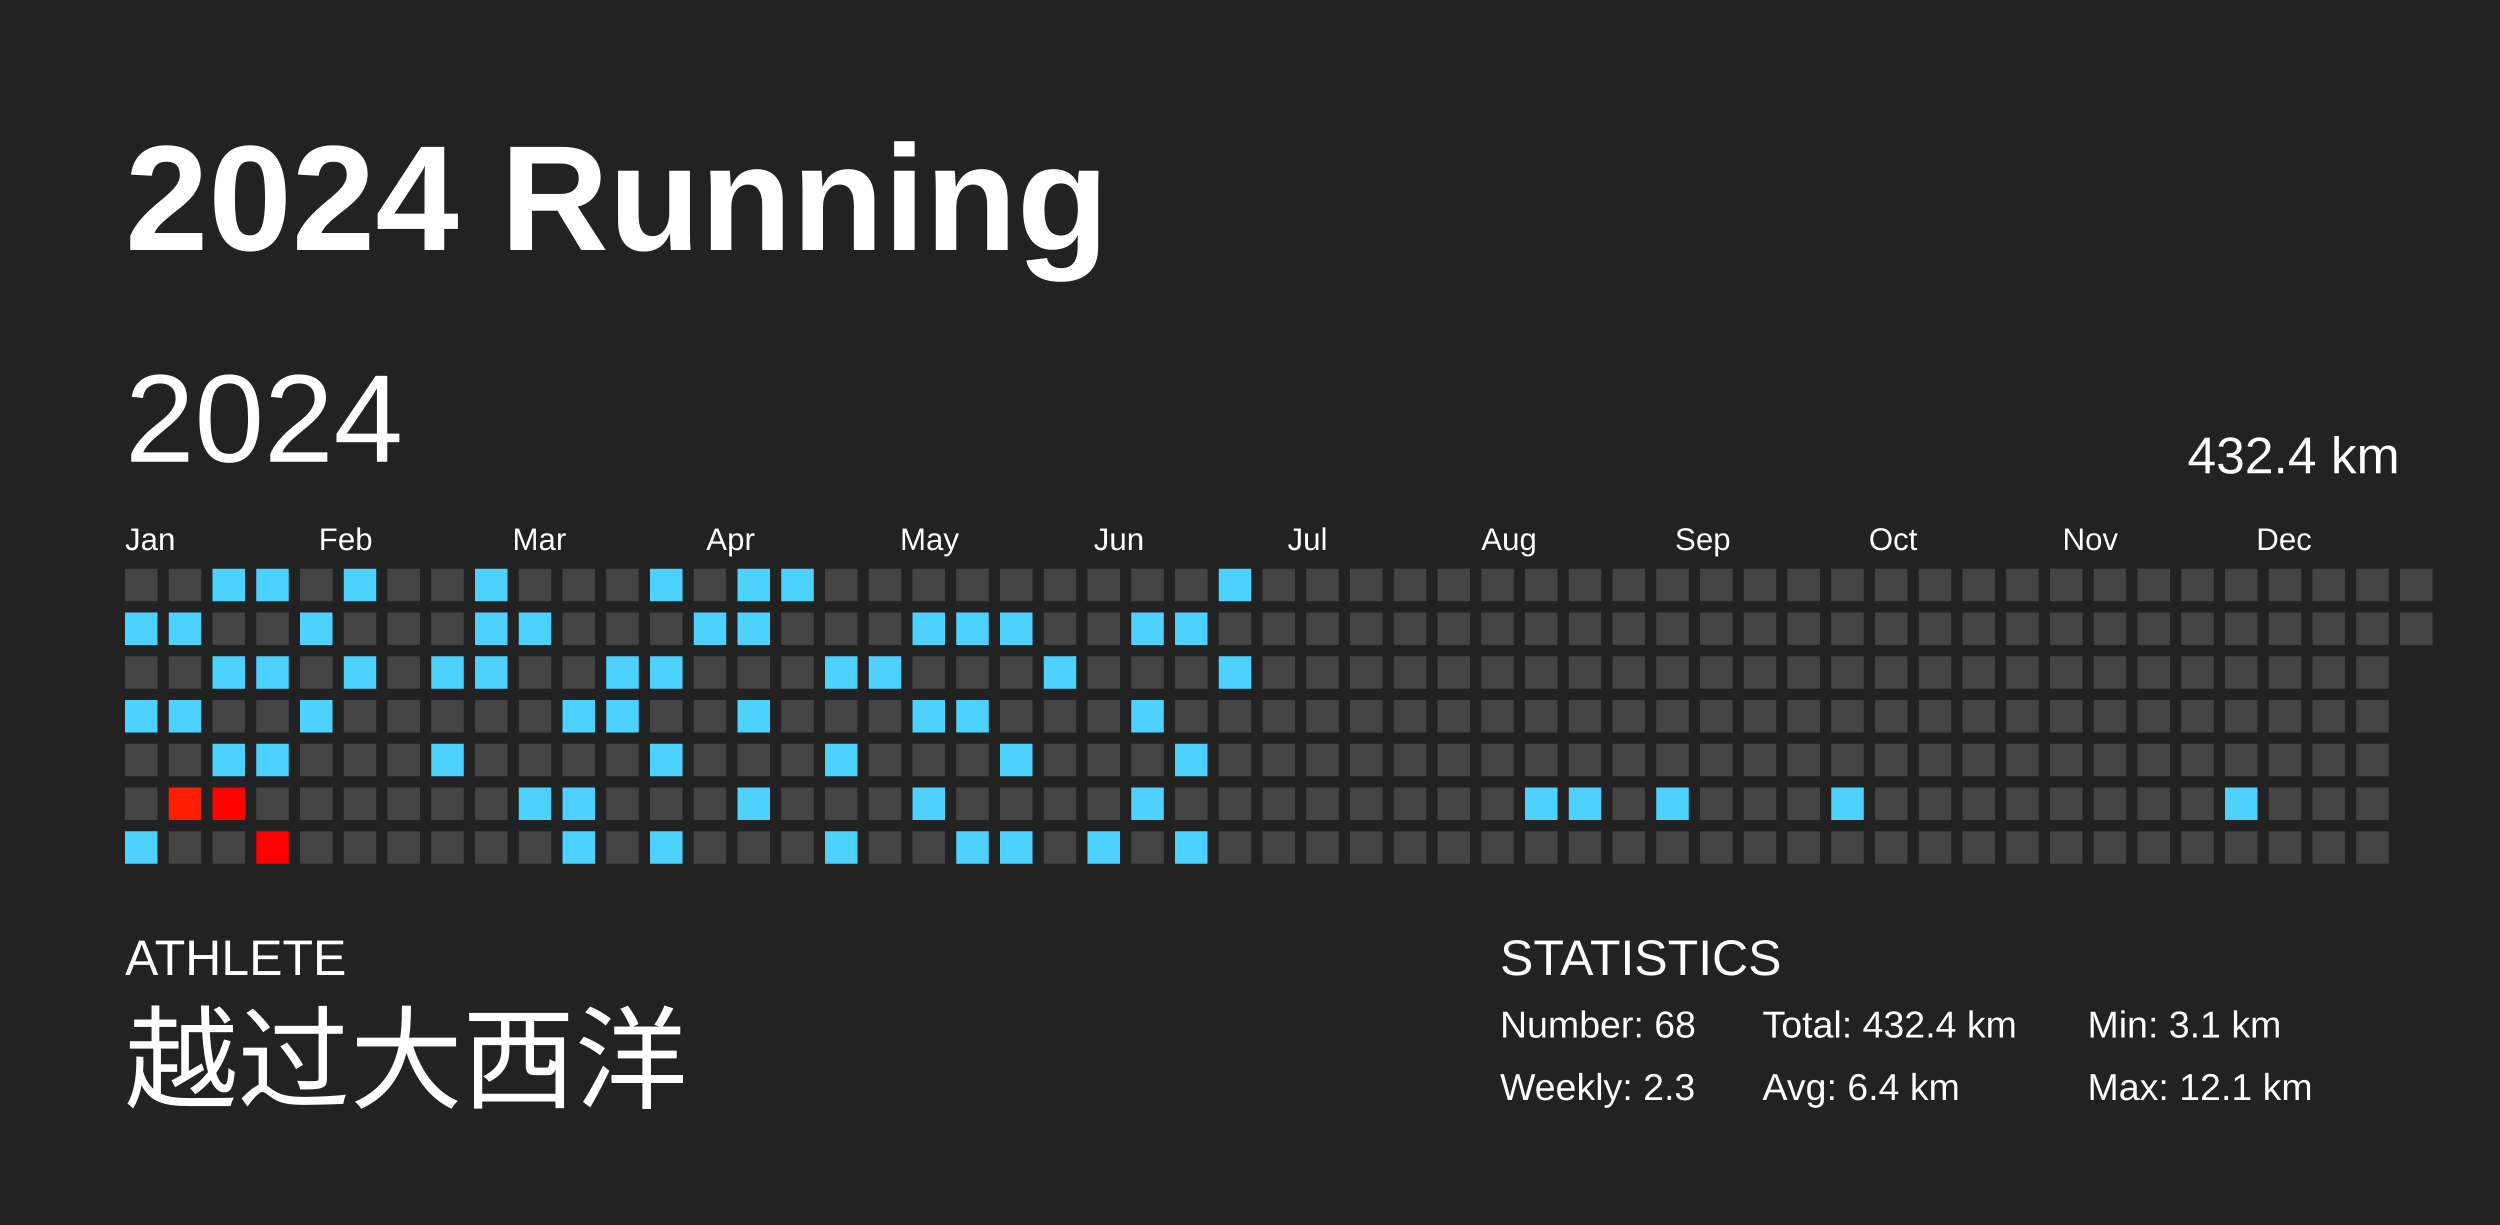
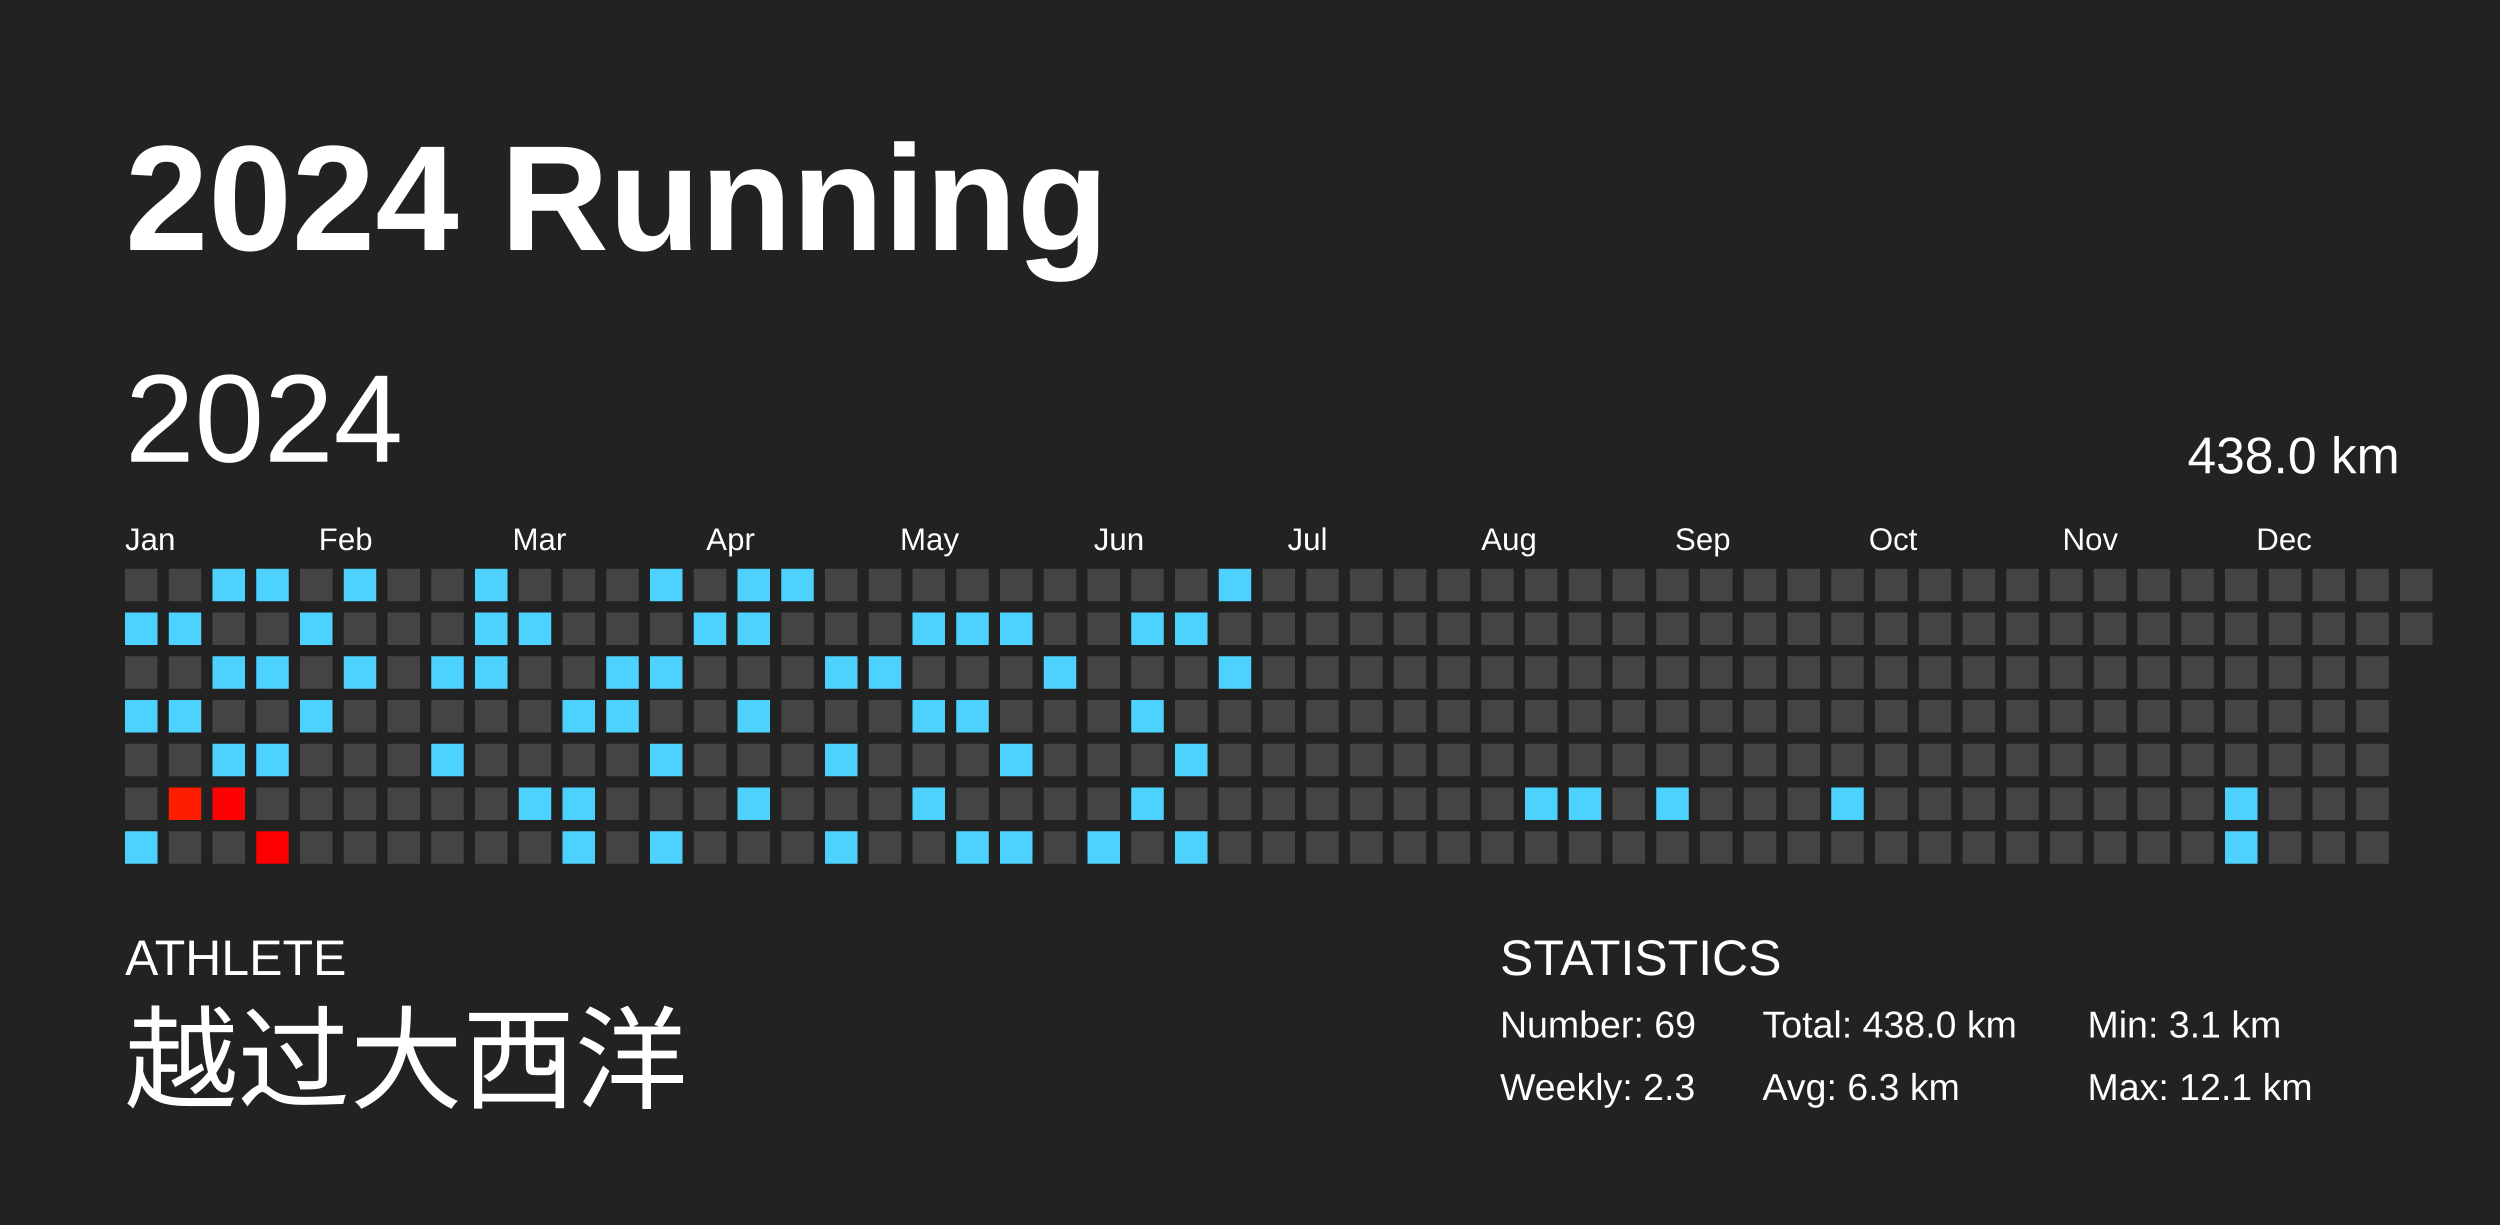
<svg xmlns="http://www.w3.org/2000/svg" baseProfile="full" height="98mm" version="1.1" viewBox="0,0,200,98" width="200mm">
  <defs />
  <rect fill="#222222" height="98" width="200" x="0" y="0" />
  <text fill="#FFFFFF" style="font-size:12px; font-family:Arial; font-weight:bold;" x="10" y="20">2024 Running</text>
  <text fill="#FFFFFF" style="font-size:4px; font-family:Arial" x="10" y="78">ATHLETE</text>
  <text fill="#FFFFFF" style="font-size:9px; font-family:Arial" x="10" y="88">越过大西洋</text>
  <text fill="#FFFFFF" style="font-size:4px; font-family:Arial" x="120" y="78">STATISTICS</text>
-   <text fill="#FFFFFF" style="font-size:3px; font-family:Arial" x="120" y="83">Number: 68</text>
+   <text fill="#FFFFFF" style="font-size:3px; font-family:Arial" x="120" y="83">Number: 69</text>
  <text fill="#FFFFFF" style="font-size:3px; font-family:Arial" x="120" y="88">Weekly: 2.3</text>
-   <text fill="#FFFFFF" style="font-size:3px; font-family:Arial" x="141" y="83">Total: 432.4 km</text>
-   <text fill="#FFFFFF" style="font-size:3px; font-family:Arial" x="141" y="88">Avg: 6.4 km</text>
+   <text fill="#FFFFFF" style="font-size:3px; font-family:Arial" x="141" y="83">Total: 438.0 km</text>
+   <text fill="#FFFFFF" style="font-size:3px; font-family:Arial" x="141" y="88">Avg: 6.3 km</text>
  <text fill="#FFFFFF" style="font-size:3px; font-family:Arial" x="167" y="83">Min: 3.1 km</text>
  <text fill="#FFFFFF" style="font-size:3px; font-family:Arial" x="167" y="88">Max: 12.1 km</text>
  <text dominant-baseline="hanging" fill="#FFFFFF" style="font-size:10.0px; font-family:Arial;" x="10" y="30">2024</text>
-   <text dominant-baseline="hanging" fill="#FFFFFF" style="font-size:4.125px; font-family:Arial;" x="175" y="35">432.4 km</text>
+   <text dominant-baseline="hanging" fill="#FFFFFF" style="font-size:4.125px; font-family:Arial;" x="175" y="35">438.0 km</text>
  <text fill="#FFFFFF" style="font-size:2.5px; font-family:Arial" x="10.0" y="44">Jan</text>
  <text fill="#FFFFFF" style="font-size:2.5px; font-family:Arial" x="25.5" y="44">Feb</text>
  <text fill="#FFFFFF" style="font-size:2.5px; font-family:Arial" x="41.0" y="44">Mar</text>
  <text fill="#FFFFFF" style="font-size:2.5px; font-family:Arial" x="56.5" y="44">Apr</text>
  <text fill="#FFFFFF" style="font-size:2.5px; font-family:Arial" x="72.0" y="44">May</text>
  <text fill="#FFFFFF" style="font-size:2.5px; font-family:Arial" x="87.5" y="44">Jun</text>
  <text fill="#FFFFFF" style="font-size:2.5px; font-family:Arial" x="103.0" y="44">Jul</text>
  <text fill="#FFFFFF" style="font-size:2.5px; font-family:Arial" x="118.5" y="44">Aug</text>
  <text fill="#FFFFFF" style="font-size:2.5px; font-family:Arial" x="134.0" y="44">Sep</text>
  <text fill="#FFFFFF" style="font-size:2.5px; font-family:Arial" x="149.5" y="44">Oct</text>
  <text fill="#FFFFFF" style="font-size:2.5px; font-family:Arial" x="165.0" y="44">Nov</text>
  <text fill="#FFFFFF" style="font-size:2.5px; font-family:Arial" x="180.5" y="44">Dec</text>
  <rect fill="#444444" height="2.6" width="2.6" x="10.0" y="45.5" />
  <rect fill="#4dd2ff" height="2.6" width="2.6" x="10.0" y="49.0" />
  <rect fill="#444444" height="2.6" width="2.6" x="10.0" y="52.5" />
  <rect fill="#4dd2ff" height="2.6" width="2.6" x="10.0" y="56.0" />
  <rect fill="#444444" height="2.6" width="2.6" x="10.0" y="59.5" />
  <rect fill="#444444" height="2.6" width="2.6" x="10.0" y="63.0" />
  <rect fill="#4dd2ff" height="2.6" width="2.6" x="10.0" y="66.5" />
  <rect fill="#444444" height="2.6" width="2.6" x="13.5" y="45.5" />
  <rect fill="#4dd2ff" height="2.6" width="2.6" x="13.5" y="49.0" />
  <rect fill="#444444" height="2.6" width="2.6" x="13.5" y="52.5" />
  <rect fill="#4dd2ff" height="2.6" width="2.6" x="13.5" y="56.0" />
  <rect fill="#444444" height="2.6" width="2.6" x="13.5" y="59.5" />
  <rect fill="#ff1d00" height="2.6" width="2.6" x="13.5" y="63.0" />
  <rect fill="#444444" height="2.6" width="2.6" x="13.5" y="66.5" />
  <rect fill="#4dd2ff" height="2.6" width="2.6" x="17.0" y="45.5" />
  <rect fill="#444444" height="2.6" width="2.6" x="17.0" y="49.0" />
  <rect fill="#4dd2ff" height="2.6" width="2.6" x="17.0" y="52.5" />
  <rect fill="#444444" height="2.6" width="2.6" x="17.0" y="56.0" />
  <rect fill="#4dd2ff" height="2.6" width="2.6" x="17.0" y="59.5" />
  <rect fill="#ff0100" height="2.6" width="2.6" x="17.0" y="63.0" />
  <rect fill="#444444" height="2.6" width="2.6" x="17.0" y="66.5" />
  <rect fill="#4dd2ff" height="2.6" width="2.6" x="20.5" y="45.5" />
  <rect fill="#444444" height="2.6" width="2.6" x="20.5" y="49.0" />
  <rect fill="#4dd2ff" height="2.6" width="2.6" x="20.5" y="52.5" />
  <rect fill="#444444" height="2.6" width="2.6" x="20.5" y="56.0" />
  <rect fill="#4dd2ff" height="2.6" width="2.6" x="20.5" y="59.5" />
  <rect fill="#444444" height="2.6" width="2.6" x="20.5" y="63.0" />
  <rect fill="#ff0000" height="2.6" width="2.6" x="20.5" y="66.5" />
  <rect fill="#444444" height="2.6" width="2.6" x="24.0" y="45.5" />
  <rect fill="#4dd2ff" height="2.6" width="2.6" x="24.0" y="49.0" />
  <rect fill="#444444" height="2.6" width="2.6" x="24.0" y="52.5" />
  <rect fill="#4dd2ff" height="2.6" width="2.6" x="24.0" y="56.0" />
  <rect fill="#444444" height="2.6" width="2.6" x="24.0" y="59.5" />
  <rect fill="#444444" height="2.6" width="2.6" x="24.0" y="63.0" />
  <rect fill="#444444" height="2.6" width="2.6" x="24.0" y="66.5" />
  <rect fill="#4dd2ff" height="2.6" width="2.6" x="27.5" y="45.5" />
  <rect fill="#444444" height="2.6" width="2.6" x="27.5" y="49.0" />
  <rect fill="#4dd2ff" height="2.6" width="2.6" x="27.5" y="52.5" />
  <rect fill="#444444" height="2.6" width="2.6" x="27.5" y="56.0" />
  <rect fill="#444444" height="2.6" width="2.6" x="27.5" y="59.5" />
  <rect fill="#444444" height="2.6" width="2.6" x="27.5" y="63.0" />
  <rect fill="#444444" height="2.6" width="2.6" x="27.5" y="66.5" />
  <rect fill="#444444" height="2.6" width="2.6" x="31.0" y="45.5" />
  <rect fill="#444444" height="2.6" width="2.6" x="31.0" y="49.0" />
  <rect fill="#444444" height="2.6" width="2.6" x="31.0" y="52.5" />
  <rect fill="#444444" height="2.6" width="2.6" x="31.0" y="56.0" />
  <rect fill="#444444" height="2.6" width="2.6" x="31.0" y="59.5" />
  <rect fill="#444444" height="2.6" width="2.6" x="31.0" y="63.0" />
  <rect fill="#444444" height="2.6" width="2.6" x="31.0" y="66.5" />
  <rect fill="#444444" height="2.6" width="2.6" x="34.5" y="45.5" />
  <rect fill="#444444" height="2.6" width="2.6" x="34.5" y="49.0" />
  <rect fill="#4dd2ff" height="2.6" width="2.6" x="34.5" y="52.5" />
  <rect fill="#444444" height="2.6" width="2.6" x="34.5" y="56.0" />
  <rect fill="#4dd2ff" height="2.6" width="2.6" x="34.5" y="59.5" />
  <rect fill="#444444" height="2.6" width="2.6" x="34.5" y="63.0" />
  <rect fill="#444444" height="2.6" width="2.6" x="34.5" y="66.5" />
  <rect fill="#4dd2ff" height="2.6" width="2.6" x="38.0" y="45.5" />
  <rect fill="#4dd2ff" height="2.6" width="2.6" x="38.0" y="49.0" />
  <rect fill="#4dd2ff" height="2.6" width="2.6" x="38.0" y="52.5" />
  <rect fill="#444444" height="2.6" width="2.6" x="38.0" y="56.0" />
  <rect fill="#444444" height="2.6" width="2.6" x="38.0" y="59.5" />
  <rect fill="#444444" height="2.6" width="2.6" x="38.0" y="63.0" />
  <rect fill="#444444" height="2.6" width="2.6" x="38.0" y="66.5" />
  <rect fill="#444444" height="2.6" width="2.6" x="41.5" y="45.5" />
  <rect fill="#4dd2ff" height="2.6" width="2.6" x="41.5" y="49.0" />
  <rect fill="#444444" height="2.6" width="2.6" x="41.5" y="52.5" />
  <rect fill="#444444" height="2.6" width="2.6" x="41.5" y="56.0" />
  <rect fill="#444444" height="2.6" width="2.6" x="41.5" y="59.5" />
  <rect fill="#4dd2ff" height="2.6" width="2.6" x="41.5" y="63.0" />
  <rect fill="#444444" height="2.6" width="2.6" x="41.5" y="66.5" />
  <rect fill="#444444" height="2.6" width="2.6" x="45.0" y="45.5" />
  <rect fill="#444444" height="2.6" width="2.6" x="45.0" y="49.0" />
  <rect fill="#444444" height="2.6" width="2.6" x="45.0" y="52.5" />
  <rect fill="#4dd2ff" height="2.6" width="2.6" x="45.0" y="56.0" />
  <rect fill="#444444" height="2.6" width="2.6" x="45.0" y="59.5" />
  <rect fill="#4dd2ff" height="2.6" width="2.6" x="45.0" y="63.0" />
  <rect fill="#4dd2ff" height="2.6" width="2.6" x="45.0" y="66.5" />
  <rect fill="#444444" height="2.6" width="2.6" x="48.5" y="45.5" />
  <rect fill="#444444" height="2.6" width="2.6" x="48.5" y="49.0" />
  <rect fill="#4dd2ff" height="2.6" width="2.6" x="48.5" y="52.5" />
  <rect fill="#4dd2ff" height="2.6" width="2.6" x="48.5" y="56.0" />
  <rect fill="#444444" height="2.6" width="2.6" x="48.5" y="59.5" />
  <rect fill="#444444" height="2.6" width="2.6" x="48.5" y="63.0" />
  <rect fill="#444444" height="2.6" width="2.6" x="48.5" y="66.5" />
  <rect fill="#4dd2ff" height="2.6" width="2.6" x="52.0" y="45.5" />
  <rect fill="#444444" height="2.6" width="2.6" x="52.0" y="49.0" />
  <rect fill="#4dd2ff" height="2.6" width="2.6" x="52.0" y="52.5" />
  <rect fill="#444444" height="2.6" width="2.6" x="52.0" y="56.0" />
  <rect fill="#4dd2ff" height="2.6" width="2.6" x="52.0" y="59.5" />
  <rect fill="#444444" height="2.6" width="2.6" x="52.0" y="63.0" />
  <rect fill="#4dd2ff" height="2.6" width="2.6" x="52.0" y="66.5" />
  <rect fill="#444444" height="2.6" width="2.6" x="55.5" y="45.5" />
  <rect fill="#4dd2ff" height="2.6" width="2.6" x="55.5" y="49.0" />
  <rect fill="#444444" height="2.6" width="2.6" x="55.5" y="52.5" />
  <rect fill="#444444" height="2.6" width="2.6" x="55.5" y="56.0" />
  <rect fill="#444444" height="2.6" width="2.6" x="55.5" y="59.5" />
  <rect fill="#444444" height="2.6" width="2.6" x="55.5" y="63.0" />
  <rect fill="#444444" height="2.6" width="2.6" x="55.5" y="66.5" />
  <rect fill="#4dd2ff" height="2.6" width="2.6" x="59.0" y="45.5" />
  <rect fill="#4dd2ff" height="2.6" width="2.6" x="59.0" y="49.0" />
  <rect fill="#444444" height="2.6" width="2.6" x="59.0" y="52.5" />
  <rect fill="#4dd2ff" height="2.6" width="2.6" x="59.0" y="56.0" />
  <rect fill="#444444" height="2.6" width="2.6" x="59.0" y="59.5" />
  <rect fill="#4dd2ff" height="2.6" width="2.6" x="59.0" y="63.0" />
  <rect fill="#444444" height="2.6" width="2.6" x="59.0" y="66.5" />
  <rect fill="#4dd2ff" height="2.6" width="2.6" x="62.5" y="45.5" />
  <rect fill="#444444" height="2.6" width="2.6" x="62.5" y="49.0" />
  <rect fill="#444444" height="2.6" width="2.6" x="62.5" y="52.5" />
  <rect fill="#444444" height="2.6" width="2.6" x="62.5" y="56.0" />
  <rect fill="#444444" height="2.6" width="2.6" x="62.5" y="59.5" />
  <rect fill="#444444" height="2.6" width="2.6" x="62.5" y="63.0" />
  <rect fill="#444444" height="2.6" width="2.6" x="62.5" y="66.5" />
  <rect fill="#444444" height="2.6" width="2.6" x="66.0" y="45.5" />
  <rect fill="#444444" height="2.6" width="2.6" x="66.0" y="49.0" />
  <rect fill="#4dd2ff" height="2.6" width="2.6" x="66.0" y="52.5" />
  <rect fill="#444444" height="2.6" width="2.6" x="66.0" y="56.0" />
  <rect fill="#4dd2ff" height="2.6" width="2.6" x="66.0" y="59.5" />
  <rect fill="#444444" height="2.6" width="2.6" x="66.0" y="63.0" />
  <rect fill="#4dd2ff" height="2.6" width="2.6" x="66.0" y="66.5" />
  <rect fill="#444444" height="2.6" width="2.6" x="69.5" y="45.5" />
  <rect fill="#444444" height="2.6" width="2.6" x="69.5" y="49.0" />
  <rect fill="#4dd2ff" height="2.6" width="2.6" x="69.5" y="52.5" />
  <rect fill="#444444" height="2.6" width="2.6" x="69.5" y="56.0" />
  <rect fill="#444444" height="2.6" width="2.6" x="69.5" y="59.5" />
  <rect fill="#444444" height="2.6" width="2.6" x="69.5" y="63.0" />
  <rect fill="#444444" height="2.6" width="2.6" x="69.5" y="66.5" />
  <rect fill="#444444" height="2.6" width="2.6" x="73.0" y="45.5" />
  <rect fill="#4dd2ff" height="2.6" width="2.6" x="73.0" y="49.0" />
  <rect fill="#444444" height="2.6" width="2.6" x="73.0" y="52.5" />
  <rect fill="#4dd2ff" height="2.6" width="2.6" x="73.0" y="56.0" />
  <rect fill="#444444" height="2.6" width="2.6" x="73.0" y="59.5" />
  <rect fill="#4dd2ff" height="2.6" width="2.6" x="73.0" y="63.0" />
  <rect fill="#444444" height="2.6" width="2.6" x="73.0" y="66.5" />
  <rect fill="#444444" height="2.6" width="2.6" x="76.5" y="45.5" />
  <rect fill="#4dd2ff" height="2.6" width="2.6" x="76.5" y="49.0" />
  <rect fill="#444444" height="2.6" width="2.6" x="76.5" y="52.5" />
  <rect fill="#4dd2ff" height="2.6" width="2.6" x="76.5" y="56.0" />
  <rect fill="#444444" height="2.6" width="2.6" x="76.5" y="59.5" />
  <rect fill="#444444" height="2.6" width="2.6" x="76.5" y="63.0" />
  <rect fill="#4dd2ff" height="2.6" width="2.6" x="76.5" y="66.5" />
  <rect fill="#444444" height="2.6" width="2.6" x="80.0" y="45.5" />
  <rect fill="#4dd2ff" height="2.6" width="2.6" x="80.0" y="49.0" />
  <rect fill="#444444" height="2.6" width="2.6" x="80.0" y="52.5" />
  <rect fill="#444444" height="2.6" width="2.6" x="80.0" y="56.0" />
  <rect fill="#4dd2ff" height="2.6" width="2.6" x="80.0" y="59.5" />
  <rect fill="#444444" height="2.6" width="2.6" x="80.0" y="63.0" />
  <rect fill="#4dd2ff" height="2.6" width="2.6" x="80.0" y="66.5" />
  <rect fill="#444444" height="2.6" width="2.6" x="83.5" y="45.5" />
  <rect fill="#444444" height="2.6" width="2.6" x="83.5" y="49.0" />
  <rect fill="#4dd2ff" height="2.6" width="2.6" x="83.5" y="52.5" />
  <rect fill="#444444" height="2.6" width="2.6" x="83.5" y="56.0" />
  <rect fill="#444444" height="2.6" width="2.6" x="83.5" y="59.5" />
  <rect fill="#444444" height="2.6" width="2.6" x="83.5" y="63.0" />
  <rect fill="#444444" height="2.6" width="2.6" x="83.5" y="66.5" />
  <rect fill="#444444" height="2.6" width="2.6" x="87.0" y="45.5" />
  <rect fill="#444444" height="2.6" width="2.6" x="87.0" y="49.0" />
  <rect fill="#444444" height="2.6" width="2.6" x="87.0" y="52.5" />
  <rect fill="#444444" height="2.6" width="2.6" x="87.0" y="56.0" />
  <rect fill="#444444" height="2.6" width="2.6" x="87.0" y="59.5" />
  <rect fill="#444444" height="2.6" width="2.6" x="87.0" y="63.0" />
  <rect fill="#4dd2ff" height="2.6" width="2.6" x="87.0" y="66.5" />
  <rect fill="#444444" height="2.6" width="2.6" x="90.5" y="45.5" />
  <rect fill="#4dd2ff" height="2.6" width="2.6" x="90.5" y="49.0" />
  <rect fill="#444444" height="2.6" width="2.6" x="90.5" y="52.5" />
  <rect fill="#4dd2ff" height="2.6" width="2.6" x="90.5" y="56.0" />
  <rect fill="#444444" height="2.6" width="2.6" x="90.5" y="59.5" />
  <rect fill="#4dd2ff" height="2.6" width="2.6" x="90.5" y="63.0" />
  <rect fill="#444444" height="2.6" width="2.6" x="90.5" y="66.5" />
  <rect fill="#444444" height="2.6" width="2.6" x="94.0" y="45.5" />
  <rect fill="#4dd2ff" height="2.6" width="2.6" x="94.0" y="49.0" />
  <rect fill="#444444" height="2.6" width="2.6" x="94.0" y="52.5" />
  <rect fill="#444444" height="2.6" width="2.6" x="94.0" y="56.0" />
  <rect fill="#4dd2ff" height="2.6" width="2.6" x="94.0" y="59.5" />
  <rect fill="#444444" height="2.6" width="2.6" x="94.0" y="63.0" />
  <rect fill="#4dd2ff" height="2.6" width="2.6" x="94.0" y="66.5" />
  <rect fill="#4dd2ff" height="2.6" width="2.6" x="97.5" y="45.5" />
  <rect fill="#444444" height="2.6" width="2.6" x="97.5" y="49.0" />
  <rect fill="#4dd2ff" height="2.6" width="2.6" x="97.5" y="52.5" />
  <rect fill="#444444" height="2.6" width="2.6" x="97.5" y="56.0" />
  <rect fill="#444444" height="2.6" width="2.6" x="97.5" y="59.5" />
  <rect fill="#444444" height="2.6" width="2.6" x="97.5" y="63.0" />
  <rect fill="#444444" height="2.6" width="2.6" x="97.5" y="66.5" />
  <rect fill="#444444" height="2.6" width="2.6" x="101.0" y="45.5" />
  <rect fill="#444444" height="2.6" width="2.6" x="101.0" y="49.0" />
  <rect fill="#444444" height="2.6" width="2.6" x="101.0" y="52.5" />
  <rect fill="#444444" height="2.6" width="2.6" x="101.0" y="56.0" />
  <rect fill="#444444" height="2.6" width="2.6" x="101.0" y="59.5" />
  <rect fill="#444444" height="2.6" width="2.6" x="101.0" y="63.0" />
  <rect fill="#444444" height="2.6" width="2.6" x="101.0" y="66.5" />
  <rect fill="#444444" height="2.6" width="2.6" x="104.5" y="45.5" />
  <rect fill="#444444" height="2.6" width="2.6" x="104.5" y="49.0" />
  <rect fill="#444444" height="2.6" width="2.6" x="104.5" y="52.5" />
  <rect fill="#444444" height="2.6" width="2.6" x="104.5" y="56.0" />
  <rect fill="#444444" height="2.6" width="2.6" x="104.5" y="59.5" />
  <rect fill="#444444" height="2.6" width="2.6" x="104.5" y="63.0" />
  <rect fill="#444444" height="2.6" width="2.6" x="104.5" y="66.5" />
  <rect fill="#444444" height="2.6" width="2.6" x="108.0" y="45.5" />
  <rect fill="#444444" height="2.6" width="2.6" x="108.0" y="49.0" />
  <rect fill="#444444" height="2.6" width="2.6" x="108.0" y="52.5" />
  <rect fill="#444444" height="2.6" width="2.6" x="108.0" y="56.0" />
  <rect fill="#444444" height="2.6" width="2.6" x="108.0" y="59.5" />
  <rect fill="#444444" height="2.6" width="2.6" x="108.0" y="63.0" />
  <rect fill="#444444" height="2.6" width="2.6" x="108.0" y="66.5" />
  <rect fill="#444444" height="2.6" width="2.6" x="111.5" y="45.5" />
  <rect fill="#444444" height="2.6" width="2.6" x="111.5" y="49.0" />
  <rect fill="#444444" height="2.6" width="2.6" x="111.5" y="52.5" />
  <rect fill="#444444" height="2.6" width="2.6" x="111.5" y="56.0" />
  <rect fill="#444444" height="2.6" width="2.6" x="111.5" y="59.5" />
  <rect fill="#444444" height="2.6" width="2.6" x="111.5" y="63.0" />
  <rect fill="#444444" height="2.6" width="2.6" x="111.5" y="66.5" />
  <rect fill="#444444" height="2.6" width="2.6" x="115.0" y="45.5" />
  <rect fill="#444444" height="2.6" width="2.6" x="115.0" y="49.0" />
  <rect fill="#444444" height="2.6" width="2.6" x="115.0" y="52.5" />
  <rect fill="#444444" height="2.6" width="2.6" x="115.0" y="56.0" />
  <rect fill="#444444" height="2.6" width="2.6" x="115.0" y="59.5" />
  <rect fill="#444444" height="2.6" width="2.6" x="115.0" y="63.0" />
  <rect fill="#444444" height="2.6" width="2.6" x="115.0" y="66.5" />
  <rect fill="#444444" height="2.6" width="2.6" x="118.5" y="45.5" />
  <rect fill="#444444" height="2.6" width="2.6" x="118.5" y="49.0" />
  <rect fill="#444444" height="2.6" width="2.6" x="118.5" y="52.5" />
  <rect fill="#444444" height="2.6" width="2.6" x="118.5" y="56.0" />
  <rect fill="#444444" height="2.6" width="2.6" x="118.5" y="59.5" />
  <rect fill="#444444" height="2.6" width="2.6" x="118.5" y="63.0" />
  <rect fill="#444444" height="2.6" width="2.6" x="118.5" y="66.5" />
  <rect fill="#444444" height="2.6" width="2.6" x="122.0" y="45.5" />
  <rect fill="#444444" height="2.6" width="2.6" x="122.0" y="49.0" />
  <rect fill="#444444" height="2.6" width="2.6" x="122.0" y="52.5" />
  <rect fill="#444444" height="2.6" width="2.6" x="122.0" y="56.0" />
  <rect fill="#444444" height="2.6" width="2.6" x="122.0" y="59.5" />
  <rect fill="#4dd2ff" height="2.6" width="2.6" x="122.0" y="63.0" />
  <rect fill="#444444" height="2.6" width="2.6" x="122.0" y="66.5" />
  <rect fill="#444444" height="2.6" width="2.6" x="125.5" y="45.5" />
  <rect fill="#444444" height="2.6" width="2.6" x="125.5" y="49.0" />
  <rect fill="#444444" height="2.6" width="2.6" x="125.5" y="52.5" />
  <rect fill="#444444" height="2.6" width="2.6" x="125.5" y="56.0" />
  <rect fill="#444444" height="2.6" width="2.6" x="125.5" y="59.5" />
  <rect fill="#4dd2ff" height="2.6" width="2.6" x="125.5" y="63.0" />
  <rect fill="#444444" height="2.6" width="2.6" x="125.5" y="66.5" />
  <rect fill="#444444" height="2.6" width="2.6" x="129.0" y="45.5" />
  <rect fill="#444444" height="2.6" width="2.6" x="129.0" y="49.0" />
  <rect fill="#444444" height="2.6" width="2.6" x="129.0" y="52.5" />
  <rect fill="#444444" height="2.6" width="2.6" x="129.0" y="56.0" />
  <rect fill="#444444" height="2.6" width="2.6" x="129.0" y="59.5" />
  <rect fill="#444444" height="2.6" width="2.6" x="129.0" y="63.0" />
  <rect fill="#444444" height="2.6" width="2.6" x="129.0" y="66.5" />
  <rect fill="#444444" height="2.6" width="2.6" x="132.5" y="45.5" />
  <rect fill="#444444" height="2.6" width="2.6" x="132.5" y="49.0" />
  <rect fill="#444444" height="2.6" width="2.6" x="132.5" y="52.5" />
  <rect fill="#444444" height="2.6" width="2.6" x="132.5" y="56.0" />
  <rect fill="#444444" height="2.6" width="2.6" x="132.5" y="59.5" />
  <rect fill="#4dd2ff" height="2.6" width="2.6" x="132.5" y="63.0" />
  <rect fill="#444444" height="2.6" width="2.6" x="132.5" y="66.5" />
  <rect fill="#444444" height="2.6" width="2.6" x="136.0" y="45.5" />
  <rect fill="#444444" height="2.6" width="2.6" x="136.0" y="49.0" />
  <rect fill="#444444" height="2.6" width="2.6" x="136.0" y="52.5" />
  <rect fill="#444444" height="2.6" width="2.6" x="136.0" y="56.0" />
  <rect fill="#444444" height="2.6" width="2.6" x="136.0" y="59.5" />
  <rect fill="#444444" height="2.6" width="2.6" x="136.0" y="63.0" />
  <rect fill="#444444" height="2.6" width="2.6" x="136.0" y="66.5" />
  <rect fill="#444444" height="2.6" width="2.6" x="139.5" y="45.5" />
  <rect fill="#444444" height="2.6" width="2.6" x="139.5" y="49.0" />
  <rect fill="#444444" height="2.6" width="2.6" x="139.5" y="52.5" />
  <rect fill="#444444" height="2.6" width="2.6" x="139.5" y="56.0" />
  <rect fill="#444444" height="2.6" width="2.6" x="139.5" y="59.5" />
  <rect fill="#444444" height="2.6" width="2.6" x="139.5" y="63.0" />
  <rect fill="#444444" height="2.6" width="2.6" x="139.5" y="66.5" />
  <rect fill="#444444" height="2.6" width="2.6" x="143.0" y="45.5" />
  <rect fill="#444444" height="2.6" width="2.6" x="143.0" y="49.0" />
  <rect fill="#444444" height="2.6" width="2.6" x="143.0" y="52.5" />
  <rect fill="#444444" height="2.6" width="2.6" x="143.0" y="56.0" />
  <rect fill="#444444" height="2.6" width="2.6" x="143.0" y="59.5" />
  <rect fill="#444444" height="2.6" width="2.6" x="143.0" y="63.0" />
  <rect fill="#444444" height="2.6" width="2.6" x="143.0" y="66.5" />
  <rect fill="#444444" height="2.6" width="2.6" x="146.5" y="45.5" />
  <rect fill="#444444" height="2.6" width="2.6" x="146.5" y="49.0" />
  <rect fill="#444444" height="2.6" width="2.6" x="146.5" y="52.5" />
  <rect fill="#444444" height="2.6" width="2.6" x="146.5" y="56.0" />
  <rect fill="#444444" height="2.6" width="2.6" x="146.5" y="59.5" />
  <rect fill="#4dd2ff" height="2.6" width="2.6" x="146.5" y="63.0" />
  <rect fill="#444444" height="2.6" width="2.6" x="146.5" y="66.5" />
  <rect fill="#444444" height="2.6" width="2.6" x="150.0" y="45.5" />
  <rect fill="#444444" height="2.6" width="2.6" x="150.0" y="49.0" />
  <rect fill="#444444" height="2.6" width="2.6" x="150.0" y="52.5" />
  <rect fill="#444444" height="2.6" width="2.6" x="150.0" y="56.0" />
  <rect fill="#444444" height="2.6" width="2.6" x="150.0" y="59.5" />
  <rect fill="#444444" height="2.6" width="2.6" x="150.0" y="63.0" />
  <rect fill="#444444" height="2.6" width="2.6" x="150.0" y="66.5" />
  <rect fill="#444444" height="2.6" width="2.6" x="153.5" y="45.5" />
  <rect fill="#444444" height="2.6" width="2.6" x="153.5" y="49.0" />
  <rect fill="#444444" height="2.6" width="2.6" x="153.5" y="52.5" />
  <rect fill="#444444" height="2.6" width="2.6" x="153.5" y="56.0" />
  <rect fill="#444444" height="2.6" width="2.6" x="153.5" y="59.5" />
  <rect fill="#444444" height="2.6" width="2.6" x="153.5" y="63.0" />
  <rect fill="#444444" height="2.6" width="2.6" x="153.5" y="66.5" />
  <rect fill="#444444" height="2.6" width="2.6" x="157.0" y="45.5" />
  <rect fill="#444444" height="2.6" width="2.6" x="157.0" y="49.0" />
  <rect fill="#444444" height="2.6" width="2.6" x="157.0" y="52.5" />
  <rect fill="#444444" height="2.6" width="2.6" x="157.0" y="56.0" />
  <rect fill="#444444" height="2.6" width="2.6" x="157.0" y="59.5" />
  <rect fill="#444444" height="2.6" width="2.6" x="157.0" y="63.0" />
  <rect fill="#444444" height="2.6" width="2.6" x="157.0" y="66.5" />
  <rect fill="#444444" height="2.6" width="2.6" x="160.5" y="45.5" />
  <rect fill="#444444" height="2.6" width="2.6" x="160.5" y="49.0" />
  <rect fill="#444444" height="2.6" width="2.6" x="160.5" y="52.5" />
  <rect fill="#444444" height="2.6" width="2.6" x="160.5" y="56.0" />
  <rect fill="#444444" height="2.6" width="2.6" x="160.5" y="59.5" />
  <rect fill="#444444" height="2.6" width="2.6" x="160.5" y="63.0" />
  <rect fill="#444444" height="2.6" width="2.6" x="160.5" y="66.5" />
  <rect fill="#444444" height="2.6" width="2.6" x="164.0" y="45.5" />
  <rect fill="#444444" height="2.6" width="2.6" x="164.0" y="49.0" />
  <rect fill="#444444" height="2.6" width="2.6" x="164.0" y="52.5" />
  <rect fill="#444444" height="2.6" width="2.6" x="164.0" y="56.0" />
  <rect fill="#444444" height="2.6" width="2.6" x="164.0" y="59.5" />
  <rect fill="#444444" height="2.6" width="2.6" x="164.0" y="63.0" />
  <rect fill="#444444" height="2.6" width="2.6" x="164.0" y="66.5" />
  <rect fill="#444444" height="2.6" width="2.6" x="167.5" y="45.5" />
  <rect fill="#444444" height="2.6" width="2.6" x="167.5" y="49.0" />
  <rect fill="#444444" height="2.6" width="2.6" x="167.5" y="52.5" />
  <rect fill="#444444" height="2.6" width="2.6" x="167.5" y="56.0" />
  <rect fill="#444444" height="2.6" width="2.6" x="167.5" y="59.5" />
  <rect fill="#444444" height="2.6" width="2.6" x="167.5" y="63.0" />
  <rect fill="#444444" height="2.6" width="2.6" x="167.5" y="66.5" />
  <rect fill="#444444" height="2.6" width="2.6" x="171.0" y="45.5" />
  <rect fill="#444444" height="2.6" width="2.6" x="171.0" y="49.0" />
  <rect fill="#444444" height="2.6" width="2.6" x="171.0" y="52.5" />
  <rect fill="#444444" height="2.6" width="2.6" x="171.0" y="56.0" />
  <rect fill="#444444" height="2.6" width="2.6" x="171.0" y="59.5" />
  <rect fill="#444444" height="2.6" width="2.6" x="171.0" y="63.0" />
  <rect fill="#444444" height="2.6" width="2.6" x="171.0" y="66.5" />
  <rect fill="#444444" height="2.6" width="2.6" x="174.5" y="45.5" />
  <rect fill="#444444" height="2.6" width="2.6" x="174.5" y="49.0" />
  <rect fill="#444444" height="2.6" width="2.6" x="174.5" y="52.5" />
  <rect fill="#444444" height="2.6" width="2.6" x="174.5" y="56.0" />
  <rect fill="#444444" height="2.6" width="2.6" x="174.5" y="59.5" />
  <rect fill="#444444" height="2.6" width="2.6" x="174.5" y="63.0" />
  <rect fill="#444444" height="2.6" width="2.6" x="174.5" y="66.5" />
  <rect fill="#444444" height="2.6" width="2.6" x="178.0" y="45.5" />
  <rect fill="#444444" height="2.6" width="2.6" x="178.0" y="49.0" />
  <rect fill="#444444" height="2.6" width="2.6" x="178.0" y="52.5" />
  <rect fill="#444444" height="2.6" width="2.6" x="178.0" y="56.0" />
  <rect fill="#444444" height="2.6" width="2.6" x="178.0" y="59.5" />
  <rect fill="#4dd2ff" height="2.6" width="2.6" x="178.0" y="63.0" />
-   <rect fill="#444444" height="2.6" width="2.6" x="178.0" y="66.5" />
+   <rect fill="#4dd2ff" height="2.6" width="2.6" x="178.0" y="66.5" />
  <rect fill="#444444" height="2.6" width="2.6" x="181.5" y="45.5" />
  <rect fill="#444444" height="2.6" width="2.6" x="181.5" y="49.0" />
  <rect fill="#444444" height="2.6" width="2.6" x="181.5" y="52.5" />
  <rect fill="#444444" height="2.6" width="2.6" x="181.5" y="56.0" />
  <rect fill="#444444" height="2.6" width="2.6" x="181.5" y="59.5" />
  <rect fill="#444444" height="2.6" width="2.6" x="181.5" y="63.0" />
  <rect fill="#444444" height="2.6" width="2.6" x="181.5" y="66.5" />
  <rect fill="#444444" height="2.6" width="2.6" x="185.0" y="45.5" />
  <rect fill="#444444" height="2.6" width="2.6" x="185.0" y="49.0" />
  <rect fill="#444444" height="2.6" width="2.6" x="185.0" y="52.5" />
  <rect fill="#444444" height="2.6" width="2.6" x="185.0" y="56.0" />
  <rect fill="#444444" height="2.6" width="2.6" x="185.0" y="59.5" />
  <rect fill="#444444" height="2.6" width="2.6" x="185.0" y="63.0" />
  <rect fill="#444444" height="2.6" width="2.6" x="185.0" y="66.5" />
  <rect fill="#444444" height="2.6" width="2.6" x="188.5" y="45.5" />
  <rect fill="#444444" height="2.6" width="2.6" x="188.5" y="49.0" />
  <rect fill="#444444" height="2.6" width="2.6" x="188.5" y="52.5" />
  <rect fill="#444444" height="2.6" width="2.6" x="188.5" y="56.0" />
  <rect fill="#444444" height="2.6" width="2.6" x="188.5" y="59.5" />
  <rect fill="#444444" height="2.6" width="2.6" x="188.5" y="63.0" />
  <rect fill="#444444" height="2.6" width="2.6" x="188.5" y="66.5" />
  <rect fill="#444444" height="2.6" width="2.6" x="192.0" y="45.5" />
  <rect fill="#444444" height="2.6" width="2.6" x="192.0" y="49.0" />
</svg>
